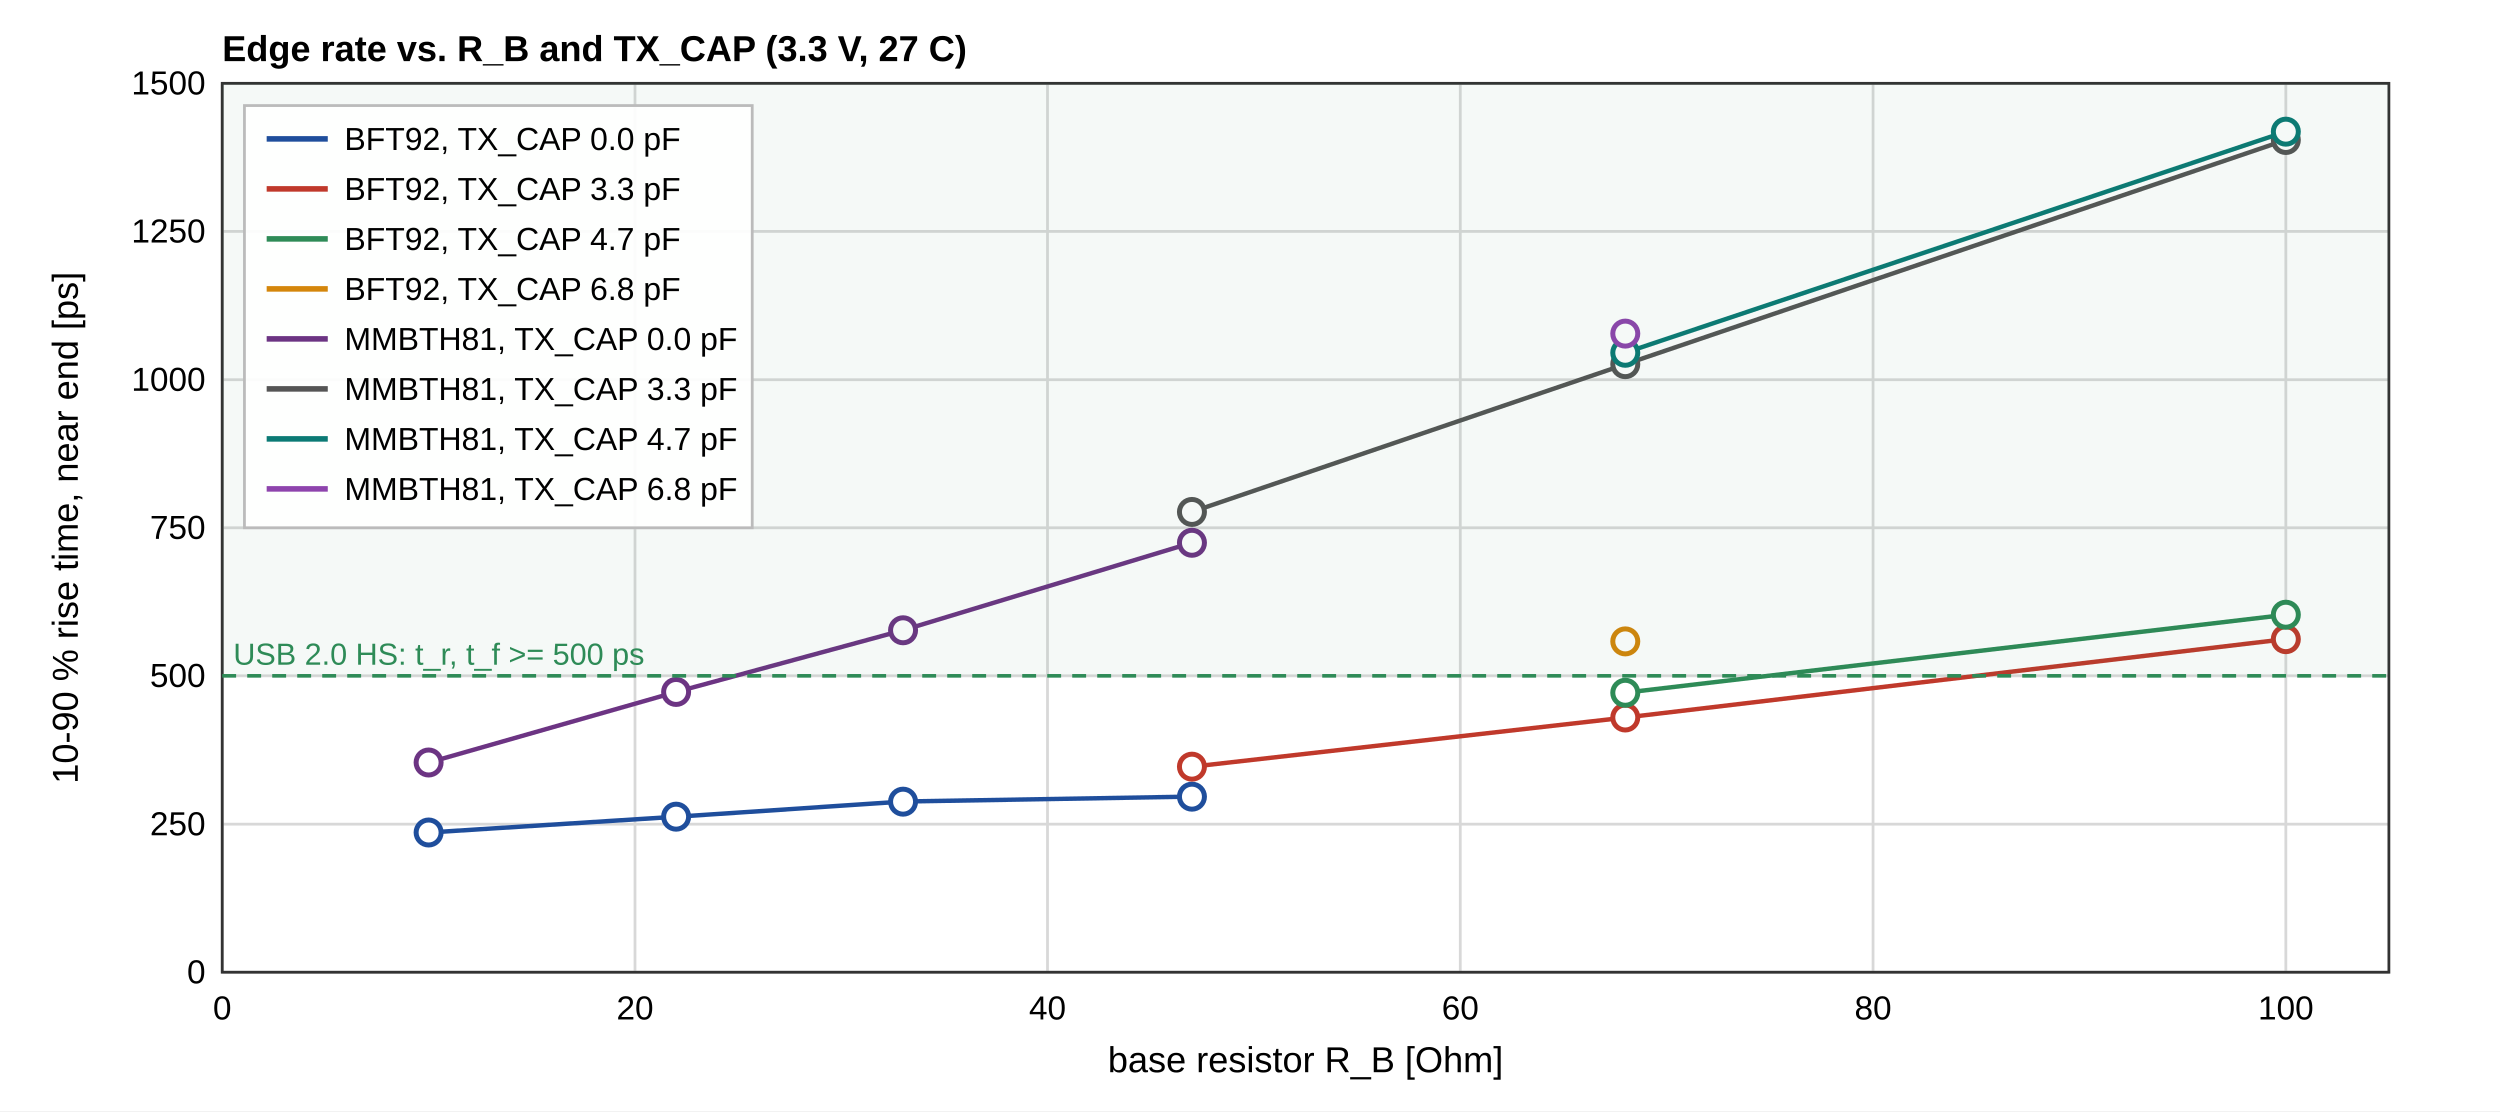
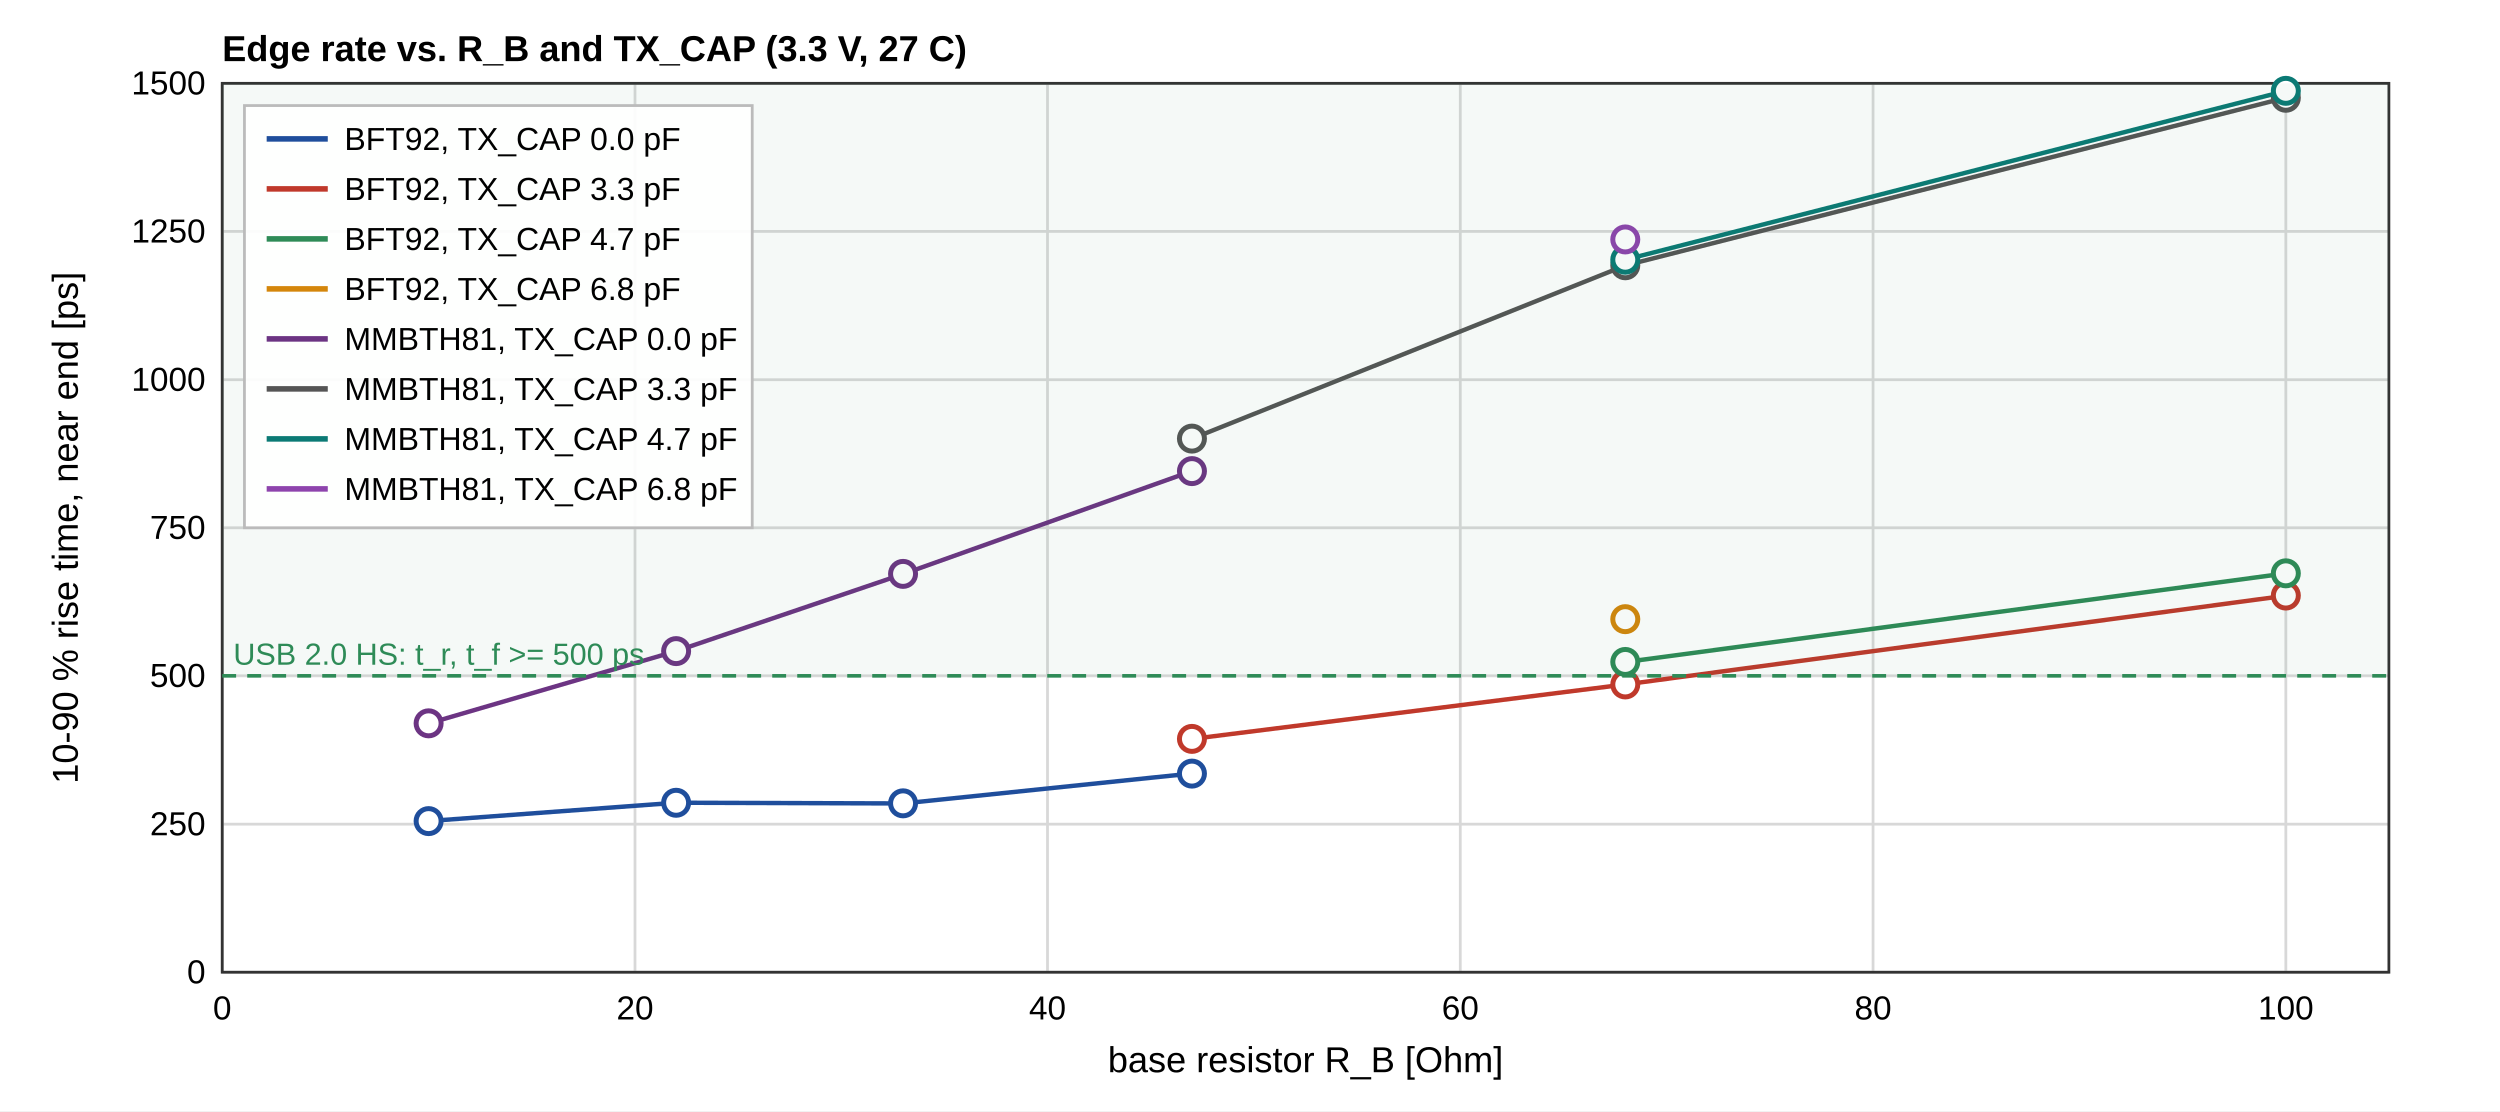
<svg xmlns="http://www.w3.org/2000/svg" width="900" height="400" viewBox="0 0 900 400" font-family="Arial, Helvetica, sans-serif">
  <rect width="900" height="400" fill="white" />
  <line x1="80.0" y1="30" x2="80.0" y2="350" stroke="#d8d8d8" />
  <text x="80.0" y="367" font-size="12" text-anchor="middle">0</text>
  <line x1="228.6" y1="30" x2="228.6" y2="350" stroke="#d8d8d8" />
  <text x="228.6" y="367" font-size="12" text-anchor="middle">20</text>
  <line x1="377.1" y1="30" x2="377.1" y2="350" stroke="#d8d8d8" />
  <text x="377.1" y="367" font-size="12" text-anchor="middle">40</text>
  <line x1="525.7" y1="30" x2="525.7" y2="350" stroke="#d8d8d8" />
  <text x="525.7" y="367" font-size="12" text-anchor="middle">60</text>
  <line x1="674.3" y1="30" x2="674.3" y2="350" stroke="#d8d8d8" />
  <text x="674.3" y="367" font-size="12" text-anchor="middle">80</text>
  <line x1="822.9" y1="30" x2="822.9" y2="350" stroke="#d8d8d8" />
  <text x="822.9" y="367" font-size="12" text-anchor="middle">100</text>
  <line x1="80" y1="350.0" x2="860" y2="350.0" stroke="#d8d8d8" />
  <text x="74" y="354.0" font-size="12" text-anchor="end">0</text>
  <line x1="80" y1="296.7" x2="860" y2="296.7" stroke="#d8d8d8" />
  <text x="74" y="300.7" font-size="12" text-anchor="end">250</text>
  <line x1="80" y1="243.3" x2="860" y2="243.3" stroke="#d8d8d8" />
  <text x="74" y="247.3" font-size="12" text-anchor="end">500</text>
  <line x1="80" y1="190.0" x2="860" y2="190.0" stroke="#d8d8d8" />
  <text x="74" y="194.0" font-size="12" text-anchor="end">750</text>
  <line x1="80" y1="136.7" x2="860" y2="136.7" stroke="#d8d8d8" />
  <text x="74" y="140.7" font-size="12" text-anchor="end">1000</text>
  <line x1="80" y1="83.3" x2="860" y2="83.3" stroke="#d8d8d8" />
  <text x="74" y="87.3" font-size="12" text-anchor="end">1250</text>
  <line x1="80" y1="30.0" x2="860" y2="30.0" stroke="#d8d8d8" />
  <text x="74" y="34.0" font-size="12" text-anchor="end">1500</text>
  <rect x="80" y="30" width="780" height="320" fill="none" stroke="#333333" />
  <text x="470.0" y="386" font-size="13" text-anchor="middle">base resistor R_B  [Ohm]</text>
  <text transform="translate(28,190.0) rotate(-90)" font-size="13" text-anchor="middle">10-90 % rise time, near end  [ps]</text>
  <text x="80" y="22" font-size="13" font-weight="bold">Edge rate vs. R_B and TX_CAP (3.3 V, 27 C)</text>
-   <clipPath id="c136046661002416">
+   <clipPath id="c136515673610032">
    <rect x="80" y="30" width="780" height="320" />
  </clipPath>
-   <polyline clip-path="url(#c136046661002416)" points="154.29,299.70 243.43,294.02 325.14,288.55 429.14,286.78" fill="none" stroke="#1f4e9c" stroke-width="1.6" stroke-linejoin="round" />
-   <circle cx="154.3" cy="299.7" r="4.5" fill="white" stroke="#1f4e9c" stroke-width="1.8" />
-   <circle cx="243.4" cy="294.0" r="4.5" fill="white" stroke="#1f4e9c" stroke-width="1.8" />
-   <circle cx="325.1" cy="288.6" r="4.5" fill="white" stroke="#1f4e9c" stroke-width="1.8" />
-   <circle cx="429.1" cy="286.8" r="4.5" fill="white" stroke="#1f4e9c" stroke-width="1.8" />
-   <polyline clip-path="url(#c136046661002416)" points="429.14,276.01 585.14,258.31 822.86,230.07" fill="none" stroke="#c0392b" stroke-width="1.6" stroke-linejoin="round" />
-   <circle cx="429.1" cy="276.0" r="4.5" fill="white" stroke="#c0392b" stroke-width="1.8" />
-   <circle cx="585.1" cy="258.3" r="4.5" fill="white" stroke="#c0392b" stroke-width="1.8" />
-   <circle cx="822.9" cy="230.1" r="4.5" fill="white" stroke="#c0392b" stroke-width="1.8" />
-   <polyline clip-path="url(#c136046661002416)" points="585.14,249.35 822.86,221.32" fill="none" stroke="#2e8b57" stroke-width="1.6" stroke-linejoin="round" />
-   <circle cx="585.1" cy="249.4" r="4.5" fill="white" stroke="#2e8b57" stroke-width="1.8" />
-   <circle cx="822.9" cy="221.3" r="4.5" fill="white" stroke="#2e8b57" stroke-width="1.8" />
-   <polyline clip-path="url(#c136046661002416)" points="585.14,230.86" fill="none" stroke="#d4860b" stroke-width="1.6" stroke-linejoin="round" />
-   <circle cx="585.1" cy="230.9" r="4.5" fill="white" stroke="#d4860b" stroke-width="1.8" />
-   <polyline clip-path="url(#c136046661002416)" points="154.29,274.53 243.43,249.10 325.14,226.87 429.14,195.36" fill="none" stroke="#6c3483" stroke-width="1.6" stroke-linejoin="round" />
-   <circle cx="154.3" cy="274.5" r="4.5" fill="white" stroke="#6c3483" stroke-width="1.8" />
-   <circle cx="243.4" cy="249.1" r="4.5" fill="white" stroke="#6c3483" stroke-width="1.8" />
-   <circle cx="325.1" cy="226.9" r="4.5" fill="white" stroke="#6c3483" stroke-width="1.8" />
-   <circle cx="429.1" cy="195.4" r="4.5" fill="white" stroke="#6c3483" stroke-width="1.8" />
-   <polyline clip-path="url(#c136046661002416)" points="429.14,184.26 585.14,131.13 822.86,50.39" fill="none" stroke="#555555" stroke-width="1.6" stroke-linejoin="round" />
-   <circle cx="429.1" cy="184.3" r="4.5" fill="white" stroke="#555555" stroke-width="1.8" />
-   <circle cx="585.1" cy="131.1" r="4.5" fill="white" stroke="#555555" stroke-width="1.8" />
-   <circle cx="822.9" cy="50.4" r="4.5" fill="white" stroke="#555555" stroke-width="1.8" />
-   <polyline clip-path="url(#c136046661002416)" points="585.14,126.95 822.86,47.39" fill="none" stroke="#0b7a75" stroke-width="1.6" stroke-linejoin="round" />
-   <circle cx="585.1" cy="127.0" r="4.5" fill="white" stroke="#0b7a75" stroke-width="1.8" />
-   <circle cx="822.9" cy="47.4" r="4.5" fill="white" stroke="#0b7a75" stroke-width="1.8" />
-   <polyline clip-path="url(#c136046661002416)" points="585.14,120.12" fill="none" stroke="#8e44ad" stroke-width="1.6" stroke-linejoin="round" />
-   <circle cx="585.1" cy="120.1" r="4.5" fill="white" stroke="#8e44ad" stroke-width="1.8" />
+   <polyline clip-path="url(#c136515673610032)" points="154.29,295.57 243.43,288.98 325.14,289.24 429.14,278.45" fill="none" stroke="#1f4e9c" stroke-width="1.6" stroke-linejoin="round" />
+   <circle cx="154.3" cy="295.6" r="4.5" fill="white" stroke="#1f4e9c" stroke-width="1.8" />
+   <circle cx="243.4" cy="289.0" r="4.5" fill="white" stroke="#1f4e9c" stroke-width="1.8" />
+   <circle cx="325.1" cy="289.2" r="4.5" fill="white" stroke="#1f4e9c" stroke-width="1.8" />
+   <circle cx="429.1" cy="278.5" r="4.5" fill="white" stroke="#1f4e9c" stroke-width="1.8" />
+   <polyline clip-path="url(#c136515673610032)" points="429.14,266.01 585.14,246.39 822.86,214.44" fill="none" stroke="#c0392b" stroke-width="1.6" stroke-linejoin="round" />
+   <circle cx="429.1" cy="266.0" r="4.5" fill="white" stroke="#c0392b" stroke-width="1.8" />
+   <circle cx="585.1" cy="246.4" r="4.5" fill="white" stroke="#c0392b" stroke-width="1.8" />
+   <circle cx="822.9" cy="214.4" r="4.5" fill="white" stroke="#c0392b" stroke-width="1.8" />
+   <polyline clip-path="url(#c136515673610032)" points="585.14,238.32 822.86,206.42" fill="none" stroke="#2e8b57" stroke-width="1.6" stroke-linejoin="round" />
+   <circle cx="585.1" cy="238.3" r="4.5" fill="white" stroke="#2e8b57" stroke-width="1.8" />
+   <circle cx="822.9" cy="206.4" r="4.5" fill="white" stroke="#2e8b57" stroke-width="1.8" />
+   <polyline clip-path="url(#c136515673610032)" points="585.14,222.93" fill="none" stroke="#d4860b" stroke-width="1.6" stroke-linejoin="round" />
+   <circle cx="585.1" cy="222.9" r="4.5" fill="white" stroke="#d4860b" stroke-width="1.8" />
+   <polyline clip-path="url(#c136515673610032)" points="154.29,260.43 243.43,234.40 325.14,206.65 429.14,169.57" fill="none" stroke="#6c3483" stroke-width="1.6" stroke-linejoin="round" />
+   <circle cx="154.3" cy="260.4" r="4.5" fill="white" stroke="#6c3483" stroke-width="1.8" />
+   <circle cx="243.4" cy="234.4" r="4.5" fill="white" stroke="#6c3483" stroke-width="1.8" />
+   <circle cx="325.1" cy="206.6" r="4.5" fill="white" stroke="#6c3483" stroke-width="1.8" />
+   <circle cx="429.1" cy="169.6" r="4.5" fill="white" stroke="#6c3483" stroke-width="1.8" />
+   <polyline clip-path="url(#c136515673610032)" points="429.14,157.93 585.14,95.55 822.86,35.18" fill="none" stroke="#555555" stroke-width="1.6" stroke-linejoin="round" />
+   <circle cx="429.1" cy="157.9" r="4.5" fill="white" stroke="#555555" stroke-width="1.8" />
+   <circle cx="585.1" cy="95.5" r="4.5" fill="white" stroke="#555555" stroke-width="1.8" />
+   <circle cx="822.9" cy="35.2" r="4.5" fill="white" stroke="#555555" stroke-width="1.8" />
+   <polyline clip-path="url(#c136515673610032)" points="585.14,93.48 822.86,32.73" fill="none" stroke="#0b7a75" stroke-width="1.6" stroke-linejoin="round" />
+   <circle cx="585.1" cy="93.5" r="4.5" fill="white" stroke="#0b7a75" stroke-width="1.8" />
+   <circle cx="822.9" cy="32.7" r="4.5" fill="white" stroke="#0b7a75" stroke-width="1.8" />
+   <polyline clip-path="url(#c136515673610032)" points="585.14,86.18" fill="none" stroke="#8e44ad" stroke-width="1.6" stroke-linejoin="round" />
+   <circle cx="585.1" cy="86.2" r="4.5" fill="white" stroke="#8e44ad" stroke-width="1.8" />
  <rect x="80" y="30.0" width="780" height="213.3" fill="#2e8b57" fill-opacity="0.05" />
  <line x1="80" y1="243.3" x2="860" y2="243.3" stroke="#2e8b57" stroke-width="1.3" stroke-dasharray="5,4" />
  <text x="84" y="239.3" font-size="11" fill="#2e8b57" text-anchor="start">USB 2.0 HS: t_r, t_f &gt;= 500 ps</text>
  <rect x="88" y="38" width="182.8" height="152" fill="white" fill-opacity="0.92" stroke="#bbbbbb" />
  <line x1="96" y1="50" x2="118" y2="50" stroke="#1f4e9c" stroke-width="2" />
  <text x="124" y="54" font-size="11.5">BFT92, TX_CAP 0.0 pF</text>
  <line x1="96" y1="68" x2="118" y2="68" stroke="#c0392b" stroke-width="2" />
  <text x="124" y="72" font-size="11.5">BFT92, TX_CAP 3.3 pF</text>
  <line x1="96" y1="86" x2="118" y2="86" stroke="#2e8b57" stroke-width="2" />
  <text x="124" y="90" font-size="11.5">BFT92, TX_CAP 4.7 pF</text>
  <line x1="96" y1="104" x2="118" y2="104" stroke="#d4860b" stroke-width="2" />
  <text x="124" y="108" font-size="11.5">BFT92, TX_CAP 6.8 pF</text>
  <line x1="96" y1="122" x2="118" y2="122" stroke="#6c3483" stroke-width="2" />
  <text x="124" y="126" font-size="11.5">MMBTH81, TX_CAP 0.0 pF</text>
  <line x1="96" y1="140" x2="118" y2="140" stroke="#555555" stroke-width="2" />
  <text x="124" y="144" font-size="11.5">MMBTH81, TX_CAP 3.3 pF</text>
  <line x1="96" y1="158" x2="118" y2="158" stroke="#0b7a75" stroke-width="2" />
  <text x="124" y="162" font-size="11.5">MMBTH81, TX_CAP 4.7 pF</text>
  <line x1="96" y1="176" x2="118" y2="176" stroke="#8e44ad" stroke-width="2" />
  <text x="124" y="180" font-size="11.5">MMBTH81, TX_CAP 6.8 pF</text>
</svg>
